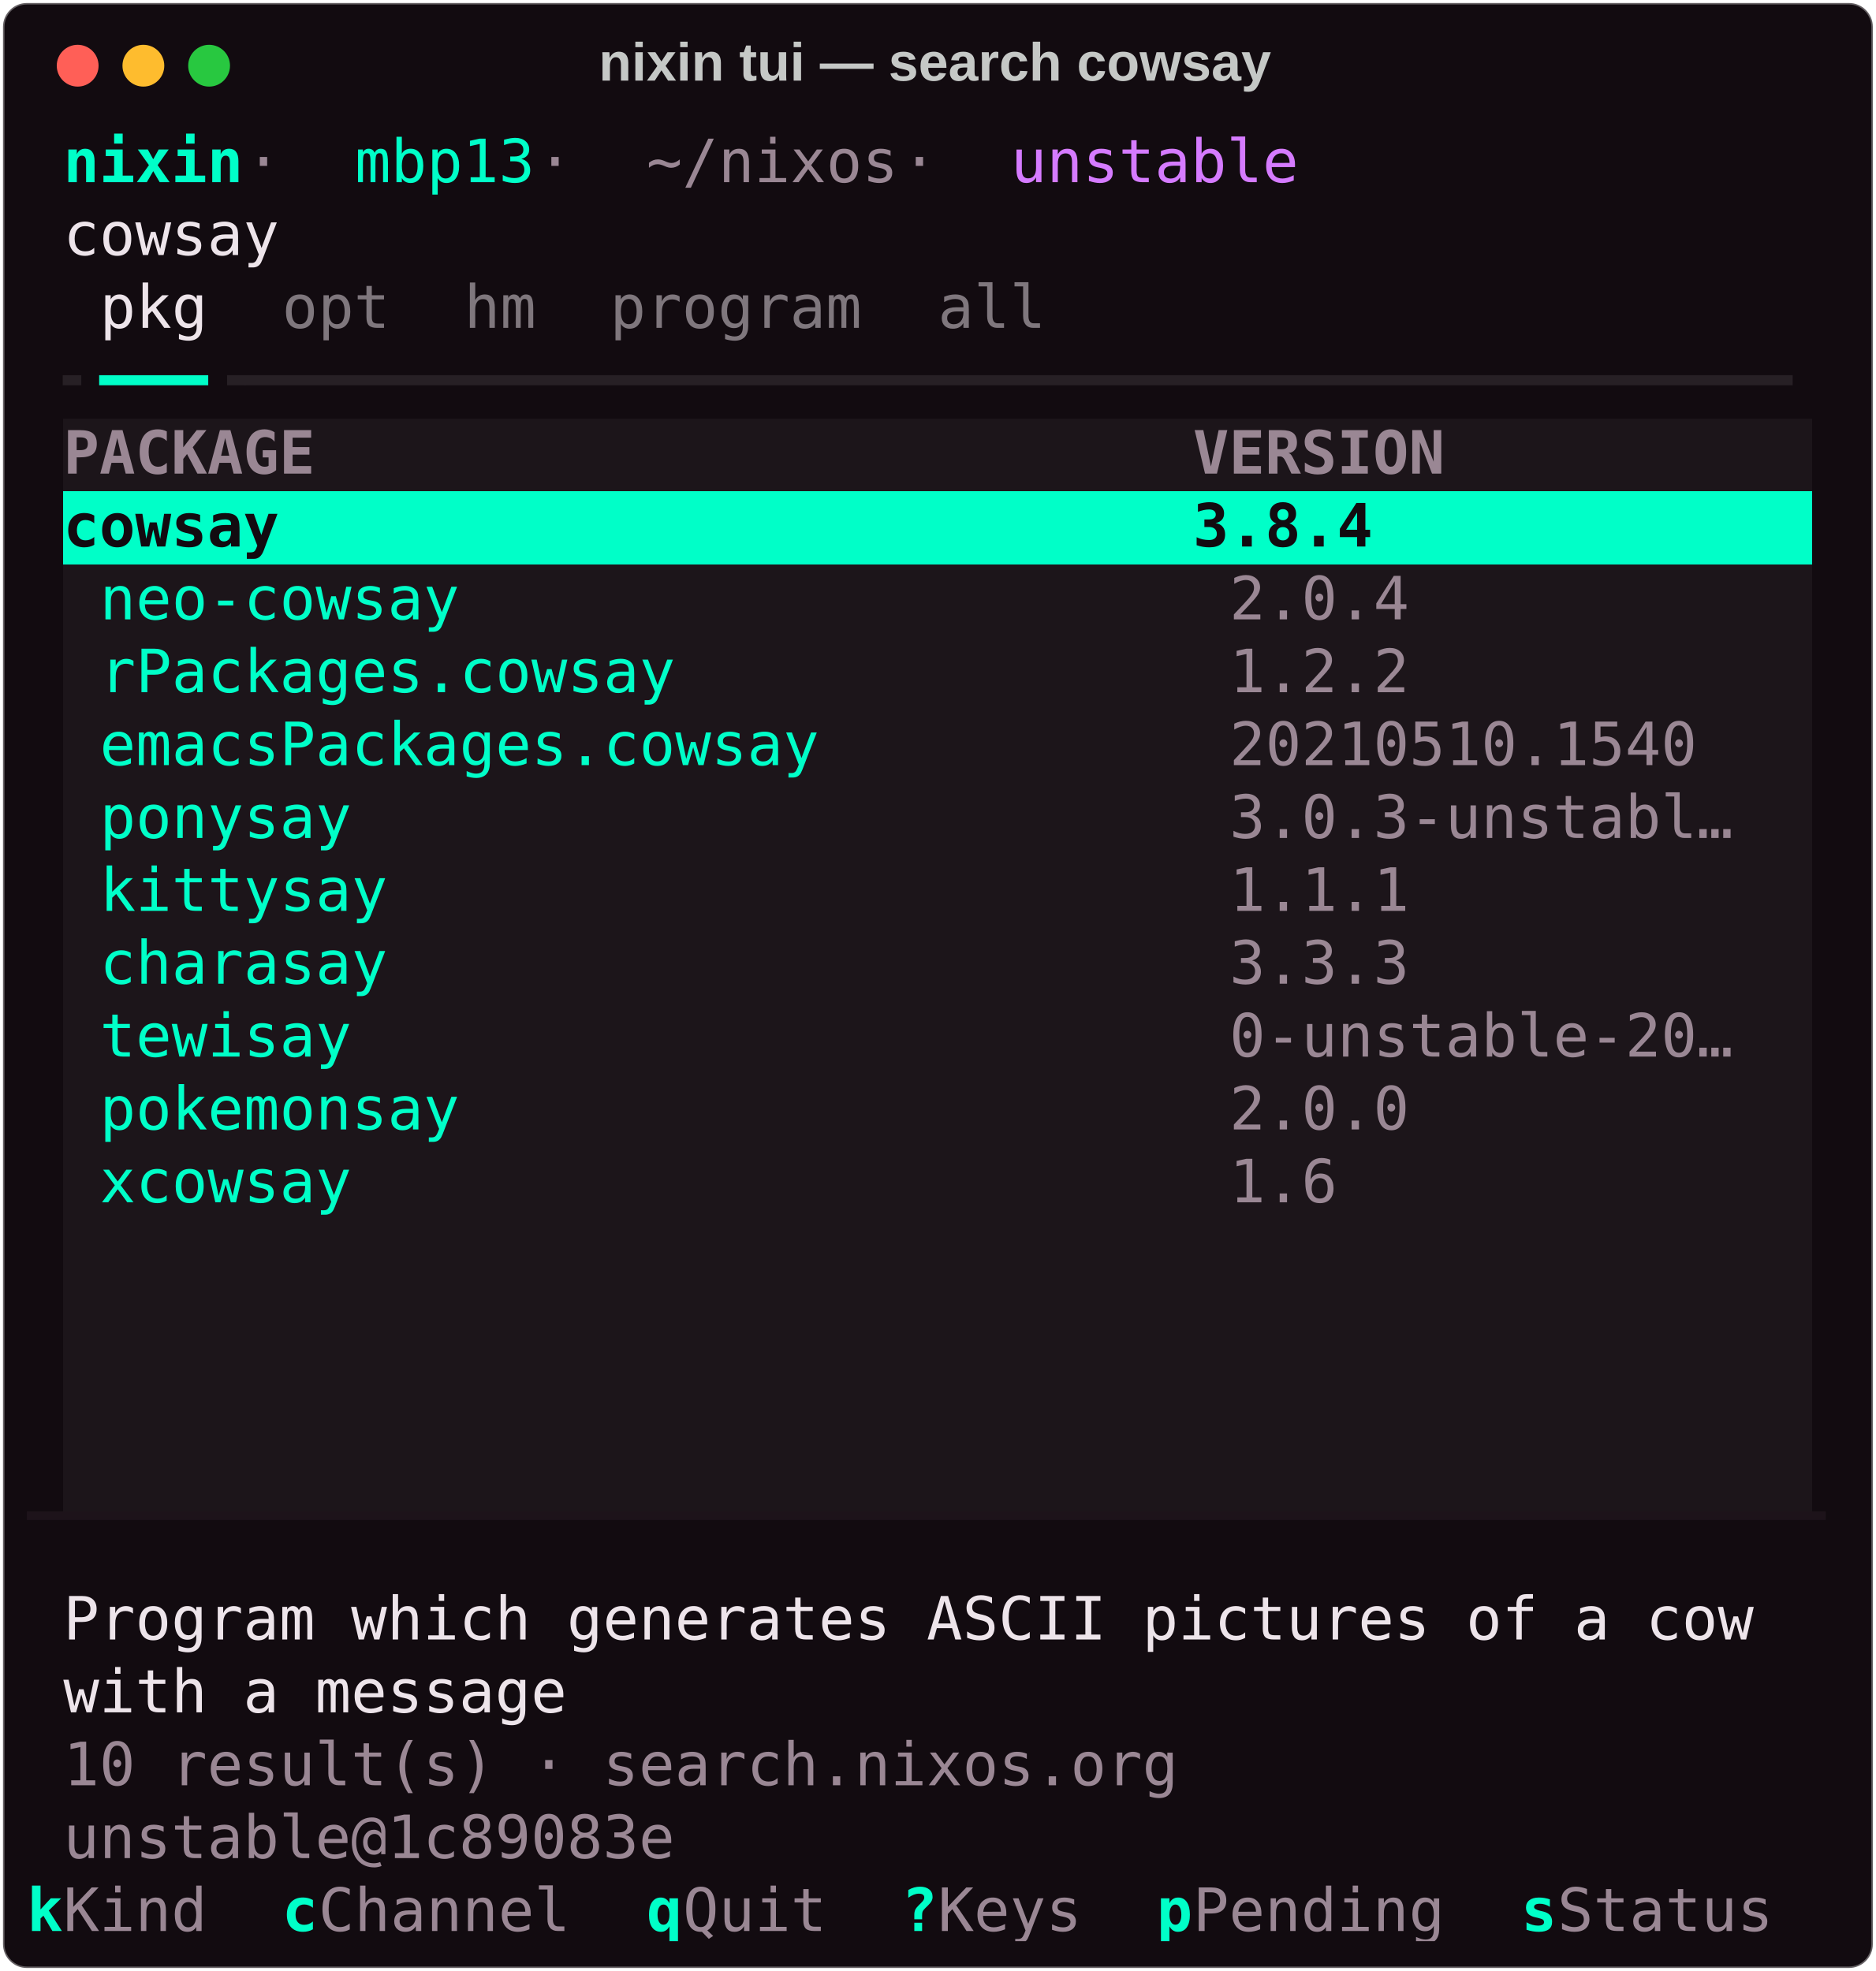
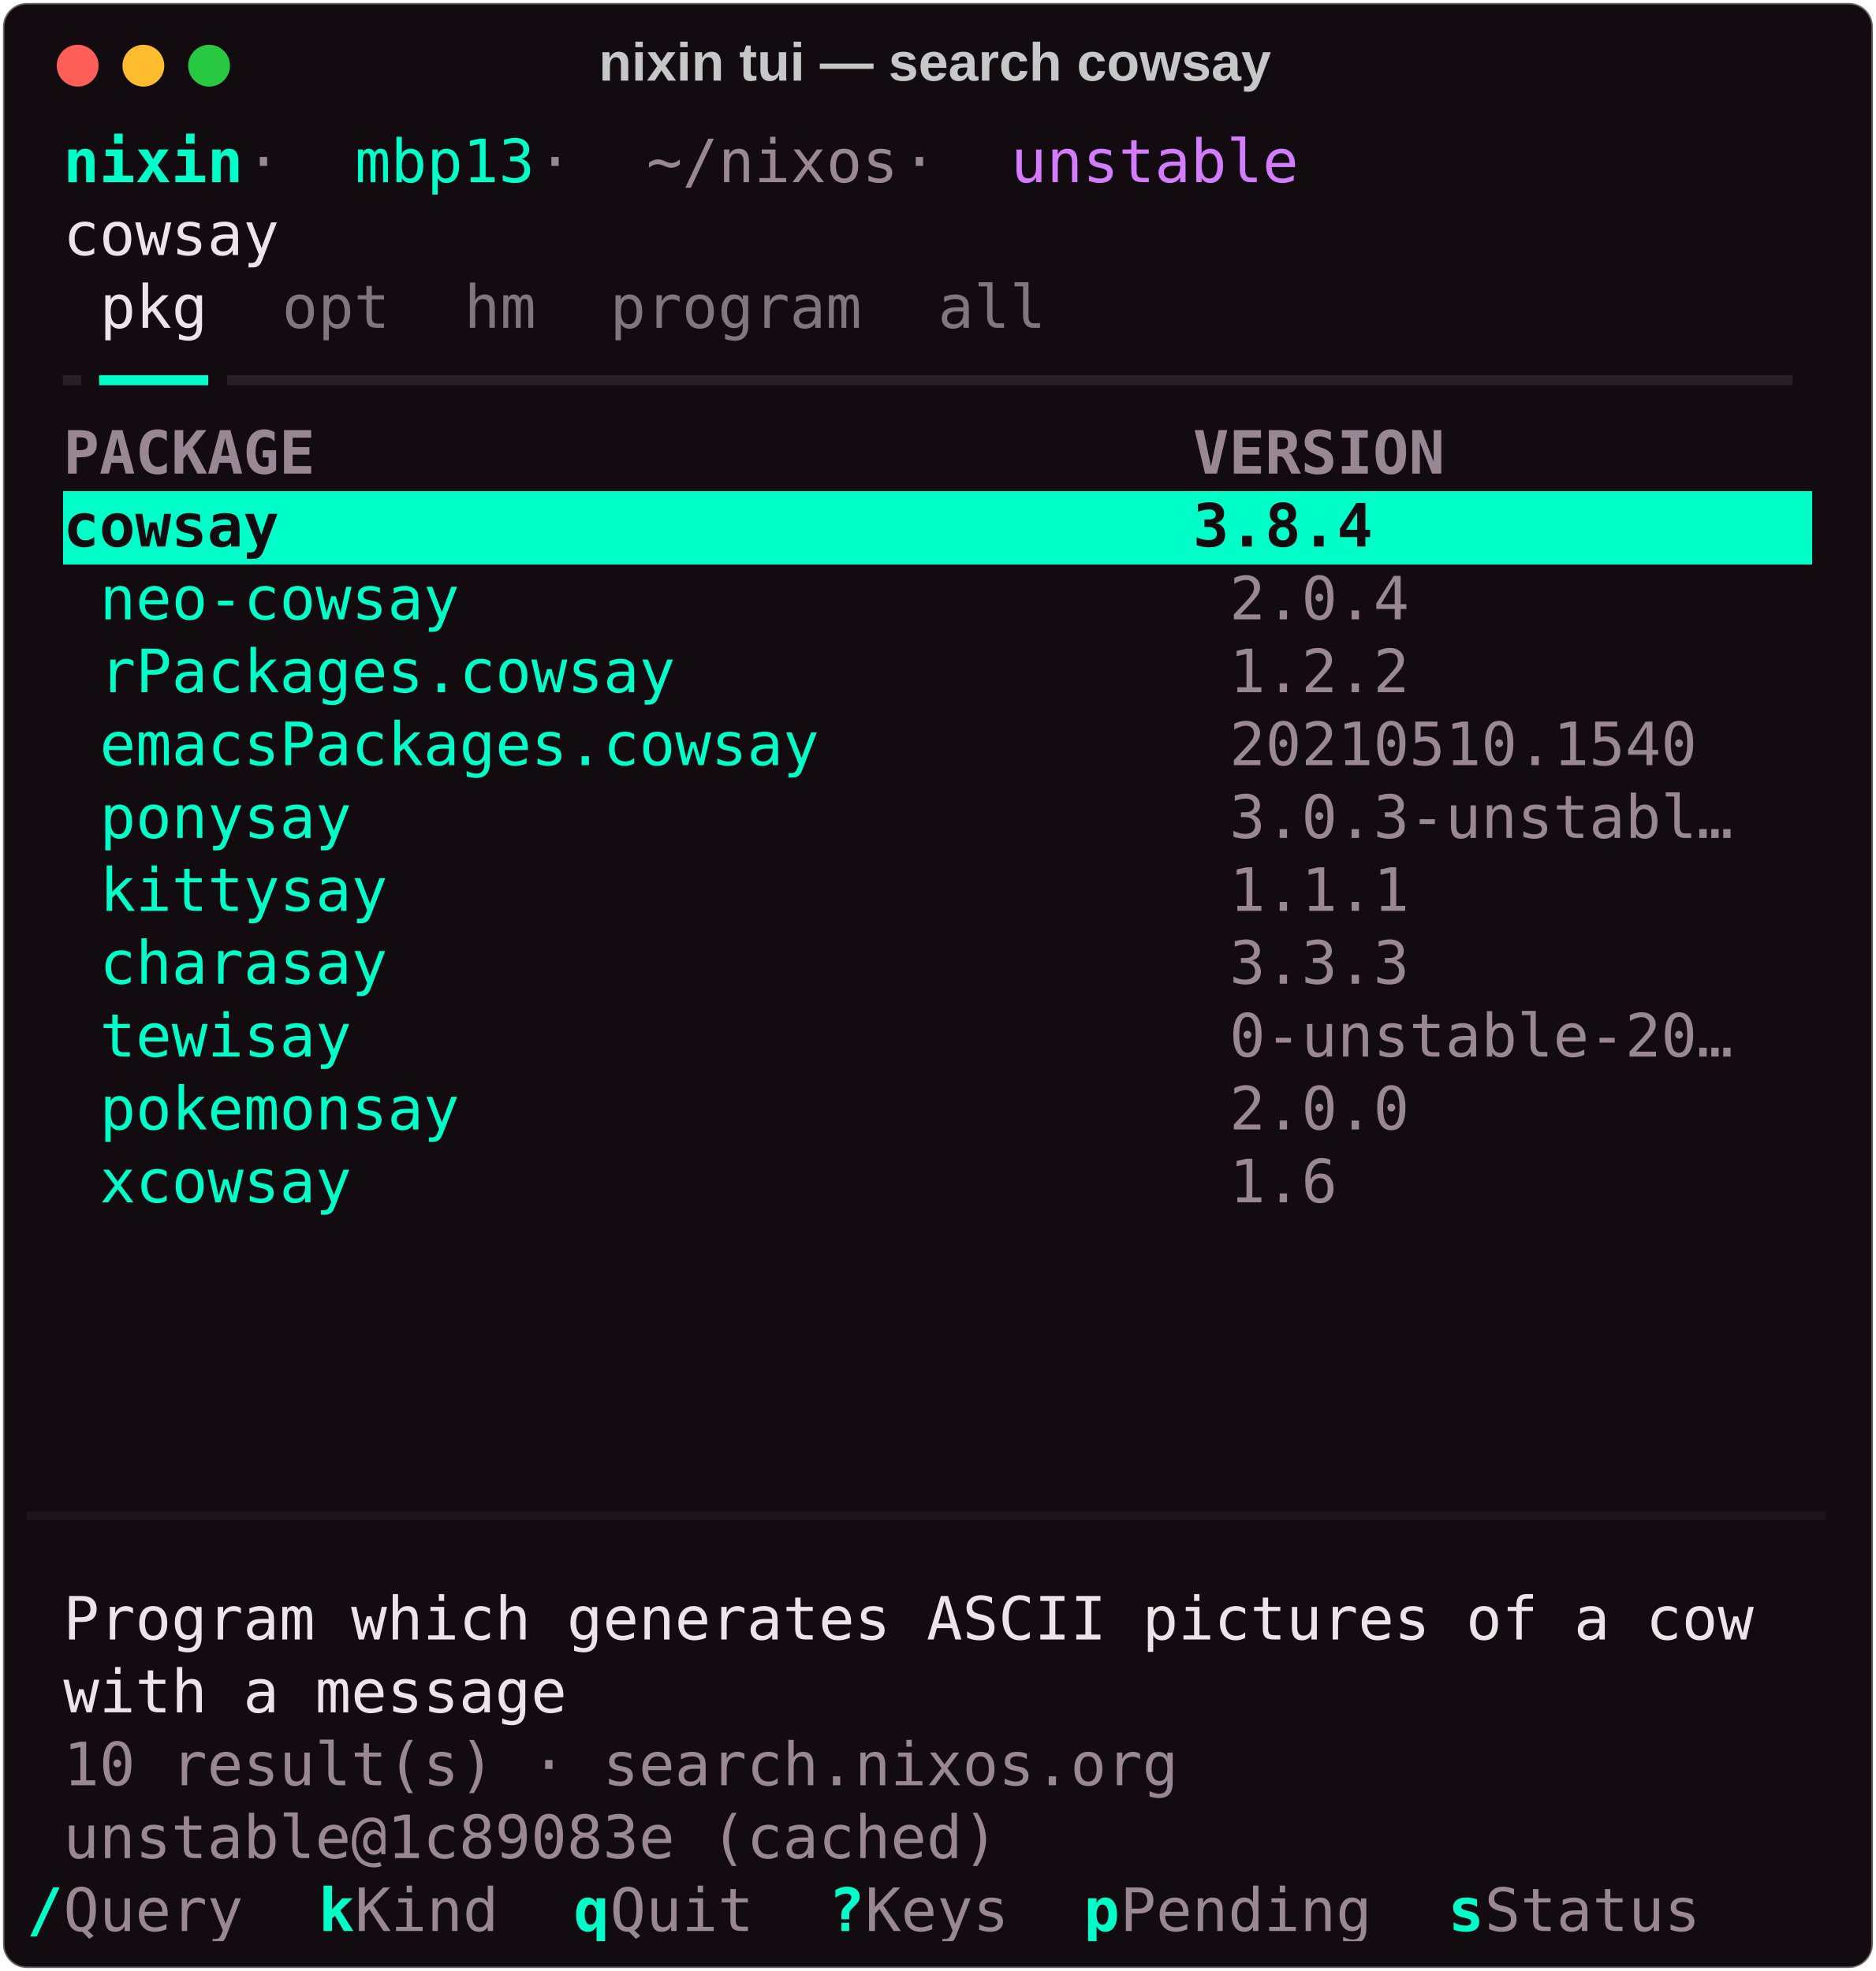
<svg xmlns="http://www.w3.org/2000/svg" class="rich-terminal" viewBox="0 0 628 660.0">
  <style>

    @font-face {
        font-family: "Fira Code";
        src: local("FiraCode-Regular"),
                url("https://cdnjs.cloudflare.com/ajax/libs/firacode/6.2.0/woff2/FiraCode-Regular.woff2") format("woff2"),
                url("https://cdnjs.cloudflare.com/ajax/libs/firacode/6.2.0/woff/FiraCode-Regular.woff") format("woff");
        font-style: normal;
        font-weight: 400;
    }
    @font-face {
        font-family: "Fira Code";
        src: local("FiraCode-Bold"),
                url("https://cdnjs.cloudflare.com/ajax/libs/firacode/6.2.0/woff2/FiraCode-Bold.woff2") format("woff2"),
                url("https://cdnjs.cloudflare.com/ajax/libs/firacode/6.2.0/woff/FiraCode-Bold.woff") format("woff");
        font-style: bold;
        font-weight: 700;
    }

-     .terminal-935924284-matrix {
+     .terminal-1102578616-matrix {
        font-family: Fira Code, monospace;
        font-size: 20px;
        line-height: 24.4px;
        font-variant-east-asian: full-width;
    }

-     .terminal-935924284-title {
+     .terminal-1102578616-title {
        font-size: 18px;
        font-weight: bold;
        font-family: arial;
    }

-     .terminal-935924284-r1 { fill: #c5c8c6 }
- .terminal-935924284-r2 { fill: #00ffc8;font-weight: bold }
- .terminal-935924284-r3 { fill: #9a8794 }
- .terminal-935924284-r4 { fill: #00ffc8 }
- .terminal-935924284-r5 { fill: #d57bff }
- .terminal-935924284-r6 { fill: #ede4ea }
- .terminal-935924284-r7 { fill: #7f777d }
- .terminal-935924284-r8 { fill: #272025 }
- .terminal-935924284-r9 { fill: #9a8794;font-weight: bold }
- .terminal-935924284-r10 { fill: #120b10;font-weight: bold }
- .terminal-935924284-r11 { fill: #1d131a }
+     .terminal-1102578616-r1 { fill: #c5c8c6 }
+ .terminal-1102578616-r2 { fill: #00ffc8;font-weight: bold }
+ .terminal-1102578616-r3 { fill: #9a8794 }
+ .terminal-1102578616-r4 { fill: #00ffc8 }
+ .terminal-1102578616-r5 { fill: #d57bff }
+ .terminal-1102578616-r6 { fill: #ede4ea }
+ .terminal-1102578616-r7 { fill: #7f777d }
+ .terminal-1102578616-r8 { fill: #272025 }
+ .terminal-1102578616-r9 { fill: #9a8794;font-weight: bold }
+ .terminal-1102578616-r10 { fill: #120b10;font-weight: bold }
+ .terminal-1102578616-r11 { fill: #1d131a }
    </style>
  <defs>
-     <clipPath id="terminal-935924284-clip-terminal">
+     <clipPath id="terminal-1102578616-clip-terminal">
      <rect x="0" y="0" width="609.0" height="609.0" />
    </clipPath>
-     <clipPath id="terminal-935924284-line-0">
+     <clipPath id="terminal-1102578616-line-0">
      <rect x="0" y="1.5" width="610" height="24.65" />
    </clipPath>
-     <clipPath id="terminal-935924284-line-1">
+     <clipPath id="terminal-1102578616-line-1">
      <rect x="0" y="25.9" width="610" height="24.65" />
    </clipPath>
-     <clipPath id="terminal-935924284-line-2">
+     <clipPath id="terminal-1102578616-line-2">
      <rect x="0" y="50.3" width="610" height="24.65" />
    </clipPath>
-     <clipPath id="terminal-935924284-line-3">
+     <clipPath id="terminal-1102578616-line-3">
      <rect x="0" y="74.7" width="610" height="24.65" />
    </clipPath>
-     <clipPath id="terminal-935924284-line-4">
+     <clipPath id="terminal-1102578616-line-4">
      <rect x="0" y="99.1" width="610" height="24.65" />
    </clipPath>
-     <clipPath id="terminal-935924284-line-5">
+     <clipPath id="terminal-1102578616-line-5">
      <rect x="0" y="123.5" width="610" height="24.65" />
    </clipPath>
-     <clipPath id="terminal-935924284-line-6">
+     <clipPath id="terminal-1102578616-line-6">
      <rect x="0" y="147.9" width="610" height="24.65" />
    </clipPath>
-     <clipPath id="terminal-935924284-line-7">
+     <clipPath id="terminal-1102578616-line-7">
      <rect x="0" y="172.3" width="610" height="24.65" />
    </clipPath>
-     <clipPath id="terminal-935924284-line-8">
+     <clipPath id="terminal-1102578616-line-8">
      <rect x="0" y="196.7" width="610" height="24.65" />
    </clipPath>
-     <clipPath id="terminal-935924284-line-9">
+     <clipPath id="terminal-1102578616-line-9">
      <rect x="0" y="221.1" width="610" height="24.65" />
    </clipPath>
-     <clipPath id="terminal-935924284-line-10">
+     <clipPath id="terminal-1102578616-line-10">
      <rect x="0" y="245.5" width="610" height="24.65" />
    </clipPath>
-     <clipPath id="terminal-935924284-line-11">
+     <clipPath id="terminal-1102578616-line-11">
      <rect x="0" y="269.9" width="610" height="24.65" />
    </clipPath>
-     <clipPath id="terminal-935924284-line-12">
+     <clipPath id="terminal-1102578616-line-12">
      <rect x="0" y="294.3" width="610" height="24.65" />
    </clipPath>
-     <clipPath id="terminal-935924284-line-13">
+     <clipPath id="terminal-1102578616-line-13">
      <rect x="0" y="318.7" width="610" height="24.65" />
    </clipPath>
-     <clipPath id="terminal-935924284-line-14">
+     <clipPath id="terminal-1102578616-line-14">
      <rect x="0" y="343.1" width="610" height="24.65" />
    </clipPath>
-     <clipPath id="terminal-935924284-line-15">
+     <clipPath id="terminal-1102578616-line-15">
      <rect x="0" y="367.5" width="610" height="24.65" />
    </clipPath>
-     <clipPath id="terminal-935924284-line-16">
+     <clipPath id="terminal-1102578616-line-16">
      <rect x="0" y="391.9" width="610" height="24.65" />
    </clipPath>
-     <clipPath id="terminal-935924284-line-17">
+     <clipPath id="terminal-1102578616-line-17">
      <rect x="0" y="416.3" width="610" height="24.65" />
    </clipPath>
-     <clipPath id="terminal-935924284-line-18">
+     <clipPath id="terminal-1102578616-line-18">
      <rect x="0" y="440.7" width="610" height="24.65" />
    </clipPath>
-     <clipPath id="terminal-935924284-line-19">
+     <clipPath id="terminal-1102578616-line-19">
      <rect x="0" y="465.1" width="610" height="24.65" />
    </clipPath>
-     <clipPath id="terminal-935924284-line-20">
+     <clipPath id="terminal-1102578616-line-20">
      <rect x="0" y="489.5" width="610" height="24.65" />
    </clipPath>
-     <clipPath id="terminal-935924284-line-21">
+     <clipPath id="terminal-1102578616-line-21">
      <rect x="0" y="513.9" width="610" height="24.65" />
    </clipPath>
-     <clipPath id="terminal-935924284-line-22">
+     <clipPath id="terminal-1102578616-line-22">
      <rect x="0" y="538.3" width="610" height="24.65" />
    </clipPath>
-     <clipPath id="terminal-935924284-line-23">
+     <clipPath id="terminal-1102578616-line-23">
      <rect x="0" y="562.7" width="610" height="24.65" />
    </clipPath>
  </defs>
  <rect fill="#120b10" stroke="rgba(255,255,255,0.35)" stroke-width="1" x="1" y="1" width="626" height="658" rx="8" />
-   <text class="terminal-935924284-title" fill="#c5c8c6" text-anchor="middle" x="313" y="27">nixin tui — search cowsay</text>
+   <text class="terminal-1102578616-title" fill="#c5c8c6" text-anchor="middle" x="313" y="27">nixin tui — search cowsay</text>
  <g transform="translate(26,22)">
    <circle cx="0" cy="0" r="7" fill="#ff5f57" />
    <circle cx="22" cy="0" r="7" fill="#febc2e" />
    <circle cx="44" cy="0" r="7" fill="#28c840" />
  </g>
-   <g transform="translate(9, 41)" clip-path="url(#terminal-935924284-clip-terminal)">
-     <rect fill="#1c151a" x="12.2" y="99.1" width="378.2" height="24.65" shape-rendering="crispEdges" />
-     <rect fill="#1c151a" x="390.4" y="99.1" width="195.2" height="24.65" shape-rendering="crispEdges" />
-     <rect fill="#1c151a" x="585.6" y="99.1" width="12.2" height="24.65" shape-rendering="crispEdges" />
+   <g transform="translate(9, 41)" clip-path="url(#terminal-1102578616-clip-terminal)">
    <rect fill="#00ffc8" x="12.2" y="123.5" width="378.2" height="24.65" shape-rendering="crispEdges" />
    <rect fill="#00ffc8" x="390.4" y="123.5" width="195.2" height="24.65" shape-rendering="crispEdges" />
    <rect fill="#00ffc8" x="585.6" y="123.5" width="12.2" height="24.65" shape-rendering="crispEdges" />
-     <rect fill="#1c151a" x="12.2" y="147.9" width="12.2" height="24.65" shape-rendering="crispEdges" />
-     <rect fill="#1c151a" x="24.4" y="147.9" width="122" height="24.65" shape-rendering="crispEdges" />
-     <rect fill="#1c151a" x="146.4" y="147.9" width="244" height="24.65" shape-rendering="crispEdges" />
-     <rect fill="#1c151a" x="390.4" y="147.9" width="12.2" height="24.65" shape-rendering="crispEdges" />
-     <rect fill="#1c151a" x="402.6" y="147.9" width="61" height="24.65" shape-rendering="crispEdges" />
-     <rect fill="#1c151a" x="463.6" y="147.9" width="122" height="24.65" shape-rendering="crispEdges" />
-     <rect fill="#1c151a" x="585.6" y="147.9" width="12.2" height="24.65" shape-rendering="crispEdges" />
-     <rect fill="#1c151a" x="12.2" y="172.3" width="12.2" height="24.65" shape-rendering="crispEdges" />
-     <rect fill="#1c151a" x="24.4" y="172.3" width="195.2" height="24.65" shape-rendering="crispEdges" />
-     <rect fill="#1c151a" x="219.6" y="172.3" width="170.8" height="24.65" shape-rendering="crispEdges" />
-     <rect fill="#1c151a" x="390.4" y="172.3" width="12.2" height="24.65" shape-rendering="crispEdges" />
-     <rect fill="#1c151a" x="402.6" y="172.3" width="61" height="24.65" shape-rendering="crispEdges" />
-     <rect fill="#1c151a" x="463.6" y="172.3" width="122" height="24.65" shape-rendering="crispEdges" />
-     <rect fill="#1c151a" x="585.6" y="172.3" width="12.2" height="24.65" shape-rendering="crispEdges" />
-     <rect fill="#1c151a" x="12.2" y="196.7" width="12.2" height="24.65" shape-rendering="crispEdges" />
-     <rect fill="#1c151a" x="24.4" y="196.7" width="244" height="24.65" shape-rendering="crispEdges" />
-     <rect fill="#1c151a" x="268.4" y="196.7" width="122" height="24.65" shape-rendering="crispEdges" />
-     <rect fill="#1c151a" x="390.4" y="196.7" width="12.2" height="24.65" shape-rendering="crispEdges" />
-     <rect fill="#1c151a" x="402.6" y="196.7" width="158.6" height="24.65" shape-rendering="crispEdges" />
-     <rect fill="#1c151a" x="561.2" y="196.7" width="24.4" height="24.65" shape-rendering="crispEdges" />
-     <rect fill="#1c151a" x="585.6" y="196.7" width="12.2" height="24.65" shape-rendering="crispEdges" />
-     <rect fill="#1c151a" x="12.2" y="221.1" width="12.2" height="24.65" shape-rendering="crispEdges" />
-     <rect fill="#1c151a" x="24.4" y="221.1" width="85.4" height="24.65" shape-rendering="crispEdges" />
-     <rect fill="#1c151a" x="109.8" y="221.1" width="280.6" height="24.65" shape-rendering="crispEdges" />
-     <rect fill="#1c151a" x="390.4" y="221.1" width="12.2" height="24.65" shape-rendering="crispEdges" />
-     <rect fill="#1c151a" x="402.6" y="221.1" width="170.8" height="24.65" shape-rendering="crispEdges" />
-     <rect fill="#1c151a" x="573.4" y="221.1" width="12.2" height="24.65" shape-rendering="crispEdges" />
-     <rect fill="#1c151a" x="585.6" y="221.1" width="12.2" height="24.65" shape-rendering="crispEdges" />
-     <rect fill="#1c151a" x="12.2" y="245.5" width="12.2" height="24.65" shape-rendering="crispEdges" />
-     <rect fill="#1c151a" x="24.4" y="245.5" width="97.6" height="24.65" shape-rendering="crispEdges" />
-     <rect fill="#1c151a" x="122" y="245.5" width="268.4" height="24.65" shape-rendering="crispEdges" />
-     <rect fill="#1c151a" x="390.4" y="245.5" width="12.2" height="24.65" shape-rendering="crispEdges" />
-     <rect fill="#1c151a" x="402.6" y="245.5" width="61" height="24.65" shape-rendering="crispEdges" />
-     <rect fill="#1c151a" x="463.6" y="245.5" width="122" height="24.65" shape-rendering="crispEdges" />
-     <rect fill="#1c151a" x="585.6" y="245.5" width="12.2" height="24.65" shape-rendering="crispEdges" />
-     <rect fill="#1c151a" x="12.2" y="269.9" width="12.2" height="24.65" shape-rendering="crispEdges" />
-     <rect fill="#1c151a" x="24.4" y="269.9" width="97.6" height="24.65" shape-rendering="crispEdges" />
-     <rect fill="#1c151a" x="122" y="269.9" width="268.4" height="24.65" shape-rendering="crispEdges" />
-     <rect fill="#1c151a" x="390.4" y="269.9" width="12.2" height="24.65" shape-rendering="crispEdges" />
-     <rect fill="#1c151a" x="402.6" y="269.9" width="61" height="24.65" shape-rendering="crispEdges" />
-     <rect fill="#1c151a" x="463.6" y="269.9" width="122" height="24.65" shape-rendering="crispEdges" />
-     <rect fill="#1c151a" x="585.6" y="269.9" width="12.2" height="24.65" shape-rendering="crispEdges" />
-     <rect fill="#1c151a" x="12.2" y="294.3" width="12.2" height="24.65" shape-rendering="crispEdges" />
-     <rect fill="#1c151a" x="24.4" y="294.3" width="85.4" height="24.65" shape-rendering="crispEdges" />
-     <rect fill="#1c151a" x="109.8" y="294.3" width="280.6" height="24.65" shape-rendering="crispEdges" />
-     <rect fill="#1c151a" x="390.4" y="294.3" width="12.2" height="24.65" shape-rendering="crispEdges" />
-     <rect fill="#1c151a" x="402.6" y="294.3" width="170.8" height="24.65" shape-rendering="crispEdges" />
-     <rect fill="#1c151a" x="573.4" y="294.3" width="12.2" height="24.65" shape-rendering="crispEdges" />
-     <rect fill="#1c151a" x="585.6" y="294.3" width="12.2" height="24.65" shape-rendering="crispEdges" />
-     <rect fill="#1c151a" x="12.2" y="318.7" width="12.2" height="24.65" shape-rendering="crispEdges" />
-     <rect fill="#1c151a" x="24.4" y="318.7" width="122" height="24.65" shape-rendering="crispEdges" />
-     <rect fill="#1c151a" x="146.4" y="318.7" width="244" height="24.65" shape-rendering="crispEdges" />
-     <rect fill="#1c151a" x="390.4" y="318.7" width="12.2" height="24.65" shape-rendering="crispEdges" />
-     <rect fill="#1c151a" x="402.6" y="318.7" width="61" height="24.65" shape-rendering="crispEdges" />
-     <rect fill="#1c151a" x="463.6" y="318.7" width="122" height="24.65" shape-rendering="crispEdges" />
-     <rect fill="#1c151a" x="585.6" y="318.7" width="12.2" height="24.65" shape-rendering="crispEdges" />
-     <rect fill="#1c151a" x="12.2" y="343.1" width="12.2" height="24.65" shape-rendering="crispEdges" />
-     <rect fill="#1c151a" x="24.4" y="343.1" width="85.4" height="24.65" shape-rendering="crispEdges" />
-     <rect fill="#1c151a" x="109.8" y="343.1" width="280.6" height="24.65" shape-rendering="crispEdges" />
-     <rect fill="#1c151a" x="390.4" y="343.1" width="12.2" height="24.65" shape-rendering="crispEdges" />
-     <rect fill="#1c151a" x="402.6" y="343.1" width="36.6" height="24.65" shape-rendering="crispEdges" />
-     <rect fill="#1c151a" x="439.2" y="343.1" width="146.4" height="24.65" shape-rendering="crispEdges" />
-     <rect fill="#1c151a" x="585.6" y="343.1" width="12.2" height="24.65" shape-rendering="crispEdges" />
-     <rect fill="#1c151a" x="12.2" y="367.5" width="585.6" height="24.65" shape-rendering="crispEdges" />
-     <rect fill="#1c151a" x="12.2" y="391.9" width="585.6" height="24.65" shape-rendering="crispEdges" />
-     <rect fill="#1c151a" x="12.2" y="416.3" width="585.6" height="24.65" shape-rendering="crispEdges" />
-     <rect fill="#1c151a" x="12.2" y="440.7" width="585.6" height="24.65" shape-rendering="crispEdges" />
-     <g class="terminal-935924284-matrix">
-       <text class="terminal-935924284-r2" x="12.2" y="20" textLength="61" clip-path="url(#terminal-935924284-line-0)">nixin</text>
-       <text class="terminal-935924284-r3" x="73.2" y="20" textLength="36.6" clip-path="url(#terminal-935924284-line-0)"> · </text>
-       <text class="terminal-935924284-r4" x="109.8" y="20" textLength="61" clip-path="url(#terminal-935924284-line-0)">mbp13</text>
-       <text class="terminal-935924284-r3" x="170.8" y="20" textLength="36.6" clip-path="url(#terminal-935924284-line-0)"> · </text>
-       <text class="terminal-935924284-r3" x="207.4" y="20" textLength="85.4" clip-path="url(#terminal-935924284-line-0)">~/nixos</text>
-       <text class="terminal-935924284-r3" x="292.8" y="20" textLength="36.6" clip-path="url(#terminal-935924284-line-0)"> · </text>
-       <text class="terminal-935924284-r5" x="329.4" y="20" textLength="97.6" clip-path="url(#terminal-935924284-line-0)">unstable</text>
-       <text class="terminal-935924284-r1" x="610" y="20" textLength="12.2" clip-path="url(#terminal-935924284-line-0)">
- </text>
-       <text class="terminal-935924284-r6" x="12.2" y="44.4" textLength="73.2" clip-path="url(#terminal-935924284-line-1)">cowsay</text>
-       <text class="terminal-935924284-r1" x="610" y="44.4" textLength="12.2" clip-path="url(#terminal-935924284-line-1)">
- </text>
-       <text class="terminal-935924284-r6" x="24.4" y="68.8" textLength="36.6" clip-path="url(#terminal-935924284-line-2)">pkg</text>
-       <text class="terminal-935924284-r7" x="85.4" y="68.8" textLength="36.6" clip-path="url(#terminal-935924284-line-2)">opt</text>
-       <text class="terminal-935924284-r7" x="146.4" y="68.8" textLength="24.4" clip-path="url(#terminal-935924284-line-2)">hm</text>
-       <text class="terminal-935924284-r7" x="195.2" y="68.8" textLength="85.4" clip-path="url(#terminal-935924284-line-2)">program</text>
-       <text class="terminal-935924284-r7" x="305" y="68.8" textLength="36.6" clip-path="url(#terminal-935924284-line-2)">all</text>
-       <text class="terminal-935924284-r1" x="610" y="68.8" textLength="12.2" clip-path="url(#terminal-935924284-line-2)">
- </text>
-       <text class="terminal-935924284-r8" x="12.2" y="93.2" textLength="12.2" clip-path="url(#terminal-935924284-line-3)">╸</text>
-       <text class="terminal-935924284-r4" x="24.4" y="93.2" textLength="36.6" clip-path="url(#terminal-935924284-line-3)">━━━</text>
-       <text class="terminal-935924284-r8" x="61" y="93.2" textLength="12.2" clip-path="url(#terminal-935924284-line-3)">╺</text>
-       <text class="terminal-935924284-r8" x="73.2" y="93.2" textLength="524.6" clip-path="url(#terminal-935924284-line-3)">━━━━━━━━━━━━━━━━━━━━━━━━━━━━━━━━━━━━━━━━━━━</text>
-       <text class="terminal-935924284-r1" x="610" y="93.2" textLength="12.2" clip-path="url(#terminal-935924284-line-3)">
- </text>
-       <text class="terminal-935924284-r9" x="12.2" y="117.6" textLength="378.2" clip-path="url(#terminal-935924284-line-4)"> PACKAGE                       </text>
-       <text class="terminal-935924284-r9" x="390.4" y="117.6" textLength="195.2" clip-path="url(#terminal-935924284-line-4)"> VERSION        </text>
-       <text class="terminal-935924284-r1" x="610" y="117.6" textLength="12.2" clip-path="url(#terminal-935924284-line-4)">
- </text>
-       <text class="terminal-935924284-r10" x="12.2" y="142" textLength="378.2" clip-path="url(#terminal-935924284-line-5)"> cowsay                        </text>
-       <text class="terminal-935924284-r10" x="390.4" y="142" textLength="195.2" clip-path="url(#terminal-935924284-line-5)"> 3.8.4          </text>
-       <text class="terminal-935924284-r1" x="610" y="142" textLength="12.2" clip-path="url(#terminal-935924284-line-5)">
- </text>
-       <text class="terminal-935924284-r4" x="24.4" y="166.4" textLength="122" clip-path="url(#terminal-935924284-line-6)">neo-cowsay</text>
-       <text class="terminal-935924284-r3" x="402.6" y="166.4" textLength="61" clip-path="url(#terminal-935924284-line-6)">2.0.4</text>
-       <text class="terminal-935924284-r1" x="610" y="166.4" textLength="12.2" clip-path="url(#terminal-935924284-line-6)">
- </text>
-       <text class="terminal-935924284-r4" x="24.4" y="190.8" textLength="195.2" clip-path="url(#terminal-935924284-line-7)">rPackages.cowsay</text>
-       <text class="terminal-935924284-r3" x="402.6" y="190.8" textLength="61" clip-path="url(#terminal-935924284-line-7)">1.2.2</text>
-       <text class="terminal-935924284-r1" x="610" y="190.8" textLength="12.2" clip-path="url(#terminal-935924284-line-7)">
- </text>
-       <text class="terminal-935924284-r4" x="24.4" y="215.2" textLength="244" clip-path="url(#terminal-935924284-line-8)">emacsPackages.cowsay</text>
-       <text class="terminal-935924284-r3" x="402.6" y="215.2" textLength="158.6" clip-path="url(#terminal-935924284-line-8)">20210510.1540</text>
-       <text class="terminal-935924284-r1" x="610" y="215.2" textLength="12.2" clip-path="url(#terminal-935924284-line-8)">
- </text>
-       <text class="terminal-935924284-r4" x="24.4" y="239.6" textLength="85.4" clip-path="url(#terminal-935924284-line-9)">ponysay</text>
-       <text class="terminal-935924284-r3" x="402.6" y="239.6" textLength="170.8" clip-path="url(#terminal-935924284-line-9)">3.0.3-unstabl…</text>
-       <text class="terminal-935924284-r1" x="610" y="239.6" textLength="12.2" clip-path="url(#terminal-935924284-line-9)">
- </text>
-       <text class="terminal-935924284-r4" x="24.4" y="264" textLength="97.6" clip-path="url(#terminal-935924284-line-10)">kittysay</text>
-       <text class="terminal-935924284-r3" x="402.6" y="264" textLength="61" clip-path="url(#terminal-935924284-line-10)">1.1.1</text>
-       <text class="terminal-935924284-r1" x="610" y="264" textLength="12.2" clip-path="url(#terminal-935924284-line-10)">
- </text>
-       <text class="terminal-935924284-r4" x="24.4" y="288.4" textLength="97.6" clip-path="url(#terminal-935924284-line-11)">charasay</text>
-       <text class="terminal-935924284-r3" x="402.6" y="288.4" textLength="61" clip-path="url(#terminal-935924284-line-11)">3.3.3</text>
-       <text class="terminal-935924284-r1" x="610" y="288.4" textLength="12.2" clip-path="url(#terminal-935924284-line-11)">
- </text>
-       <text class="terminal-935924284-r4" x="24.4" y="312.8" textLength="85.4" clip-path="url(#terminal-935924284-line-12)">tewisay</text>
-       <text class="terminal-935924284-r3" x="402.6" y="312.8" textLength="170.8" clip-path="url(#terminal-935924284-line-12)">0-unstable-20…</text>
-       <text class="terminal-935924284-r1" x="610" y="312.8" textLength="12.2" clip-path="url(#terminal-935924284-line-12)">
- </text>
-       <text class="terminal-935924284-r4" x="24.4" y="337.2" textLength="122" clip-path="url(#terminal-935924284-line-13)">pokemonsay</text>
-       <text class="terminal-935924284-r3" x="402.6" y="337.2" textLength="61" clip-path="url(#terminal-935924284-line-13)">2.0.0</text>
-       <text class="terminal-935924284-r1" x="610" y="337.2" textLength="12.2" clip-path="url(#terminal-935924284-line-13)">
- </text>
-       <text class="terminal-935924284-r4" x="24.4" y="361.6" textLength="85.4" clip-path="url(#terminal-935924284-line-14)">xcowsay</text>
-       <text class="terminal-935924284-r3" x="402.6" y="361.6" textLength="36.6" clip-path="url(#terminal-935924284-line-14)">1.6</text>
-       <text class="terminal-935924284-r1" x="610" y="361.6" textLength="12.2" clip-path="url(#terminal-935924284-line-14)">
- </text>
-       <text class="terminal-935924284-r1" x="610" y="386" textLength="12.2" clip-path="url(#terminal-935924284-line-15)">
- </text>
-       <text class="terminal-935924284-r1" x="610" y="410.4" textLength="12.2" clip-path="url(#terminal-935924284-line-16)">
- </text>
-       <text class="terminal-935924284-r1" x="610" y="434.8" textLength="12.2" clip-path="url(#terminal-935924284-line-17)">
- </text>
-       <text class="terminal-935924284-r1" x="610" y="459.2" textLength="12.2" clip-path="url(#terminal-935924284-line-18)">
- </text>
-       <text class="terminal-935924284-r11" x="0" y="483.6" textLength="610" clip-path="url(#terminal-935924284-line-19)">▔▔▔▔▔▔▔▔▔▔▔▔▔▔▔▔▔▔▔▔▔▔▔▔▔▔▔▔▔▔▔▔▔▔▔▔▔▔▔▔▔▔▔▔▔▔▔▔▔▔</text>
-       <text class="terminal-935924284-r1" x="610" y="483.6" textLength="12.2" clip-path="url(#terminal-935924284-line-19)">
- </text>
-       <text class="terminal-935924284-r6" x="12.2" y="508" textLength="573.4" clip-path="url(#terminal-935924284-line-20)">Program which generates ASCII pictures of a cow</text>
-       <text class="terminal-935924284-r1" x="610" y="508" textLength="12.2" clip-path="url(#terminal-935924284-line-20)">
- </text>
-       <text class="terminal-935924284-r6" x="12.2" y="532.4" textLength="170.8" clip-path="url(#terminal-935924284-line-21)">with a message</text>
-       <text class="terminal-935924284-r1" x="610" y="532.4" textLength="12.2" clip-path="url(#terminal-935924284-line-21)">
- </text>
-       <text class="terminal-935924284-r3" x="12.2" y="556.8" textLength="378.2" clip-path="url(#terminal-935924284-line-22)">10 result(s) · search.nixos.org</text>
-       <text class="terminal-935924284-r1" x="610" y="556.8" textLength="12.2" clip-path="url(#terminal-935924284-line-22)">
- </text>
-       <text class="terminal-935924284-r3" x="12.2" y="581.2" textLength="207.4" clip-path="url(#terminal-935924284-line-23)">unstable@1c89083e</text>
-       <text class="terminal-935924284-r1" x="610" y="581.2" textLength="12.2" clip-path="url(#terminal-935924284-line-23)">
- </text>
-       <text class="terminal-935924284-r2" x="0" y="605.6" textLength="12.2" clip-path="url(#terminal-935924284-line-24)">k</text>
-       <text class="terminal-935924284-r3" x="12.2" y="605.6" textLength="61" clip-path="url(#terminal-935924284-line-24)"> Kind</text>
-       <text class="terminal-935924284-r2" x="85.4" y="605.6" textLength="12.2" clip-path="url(#terminal-935924284-line-24)">c</text>
-       <text class="terminal-935924284-r3" x="97.6" y="605.6" textLength="97.6" clip-path="url(#terminal-935924284-line-24)"> Channel</text>
-       <text class="terminal-935924284-r2" x="207.4" y="605.6" textLength="12.2" clip-path="url(#terminal-935924284-line-24)">q</text>
-       <text class="terminal-935924284-r3" x="219.6" y="605.6" textLength="61" clip-path="url(#terminal-935924284-line-24)"> Quit</text>
-       <text class="terminal-935924284-r2" x="292.8" y="605.6" textLength="12.2" clip-path="url(#terminal-935924284-line-24)">?</text>
-       <text class="terminal-935924284-r3" x="305" y="605.6" textLength="61" clip-path="url(#terminal-935924284-line-24)"> Keys</text>
-       <text class="terminal-935924284-r2" x="378.2" y="605.6" textLength="12.2" clip-path="url(#terminal-935924284-line-24)">p</text>
-       <text class="terminal-935924284-r3" x="390.4" y="605.6" textLength="97.6" clip-path="url(#terminal-935924284-line-24)"> Pending</text>
-       <text class="terminal-935924284-r2" x="500.2" y="605.6" textLength="12.2" clip-path="url(#terminal-935924284-line-24)">s</text>
-       <text class="terminal-935924284-r3" x="512.4" y="605.6" textLength="85.4" clip-path="url(#terminal-935924284-line-24)"> Status</text>
+     <g class="terminal-1102578616-matrix">
+       <text class="terminal-1102578616-r2" x="12.2" y="20" textLength="61" clip-path="url(#terminal-1102578616-line-0)">nixin</text>
+       <text class="terminal-1102578616-r3" x="73.2" y="20" textLength="36.6" clip-path="url(#terminal-1102578616-line-0)"> · </text>
+       <text class="terminal-1102578616-r4" x="109.8" y="20" textLength="61" clip-path="url(#terminal-1102578616-line-0)">mbp13</text>
+       <text class="terminal-1102578616-r3" x="170.8" y="20" textLength="36.6" clip-path="url(#terminal-1102578616-line-0)"> · </text>
+       <text class="terminal-1102578616-r3" x="207.4" y="20" textLength="85.4" clip-path="url(#terminal-1102578616-line-0)">~/nixos</text>
+       <text class="terminal-1102578616-r3" x="292.8" y="20" textLength="36.6" clip-path="url(#terminal-1102578616-line-0)"> · </text>
+       <text class="terminal-1102578616-r5" x="329.4" y="20" textLength="97.6" clip-path="url(#terminal-1102578616-line-0)">unstable</text>
+       <text class="terminal-1102578616-r1" x="610" y="20" textLength="12.2" clip-path="url(#terminal-1102578616-line-0)">
+ </text>
+       <text class="terminal-1102578616-r6" x="12.2" y="44.4" textLength="73.2" clip-path="url(#terminal-1102578616-line-1)">cowsay</text>
+       <text class="terminal-1102578616-r1" x="610" y="44.4" textLength="12.2" clip-path="url(#terminal-1102578616-line-1)">
+ </text>
+       <text class="terminal-1102578616-r6" x="24.4" y="68.8" textLength="36.6" clip-path="url(#terminal-1102578616-line-2)">pkg</text>
+       <text class="terminal-1102578616-r7" x="85.4" y="68.8" textLength="36.6" clip-path="url(#terminal-1102578616-line-2)">opt</text>
+       <text class="terminal-1102578616-r7" x="146.4" y="68.8" textLength="24.4" clip-path="url(#terminal-1102578616-line-2)">hm</text>
+       <text class="terminal-1102578616-r7" x="195.2" y="68.8" textLength="85.4" clip-path="url(#terminal-1102578616-line-2)">program</text>
+       <text class="terminal-1102578616-r7" x="305" y="68.8" textLength="36.6" clip-path="url(#terminal-1102578616-line-2)">all</text>
+       <text class="terminal-1102578616-r1" x="610" y="68.8" textLength="12.2" clip-path="url(#terminal-1102578616-line-2)">
+ </text>
+       <text class="terminal-1102578616-r8" x="12.2" y="93.2" textLength="12.2" clip-path="url(#terminal-1102578616-line-3)">╸</text>
+       <text class="terminal-1102578616-r4" x="24.4" y="93.2" textLength="36.6" clip-path="url(#terminal-1102578616-line-3)">━━━</text>
+       <text class="terminal-1102578616-r8" x="61" y="93.2" textLength="12.2" clip-path="url(#terminal-1102578616-line-3)">╺</text>
+       <text class="terminal-1102578616-r8" x="73.2" y="93.2" textLength="524.6" clip-path="url(#terminal-1102578616-line-3)">━━━━━━━━━━━━━━━━━━━━━━━━━━━━━━━━━━━━━━━━━━━</text>
+       <text class="terminal-1102578616-r1" x="610" y="93.2" textLength="12.2" clip-path="url(#terminal-1102578616-line-3)">
+ </text>
+       <text class="terminal-1102578616-r9" x="12.2" y="117.6" textLength="378.2" clip-path="url(#terminal-1102578616-line-4)"> PACKAGE                       </text>
+       <text class="terminal-1102578616-r9" x="390.4" y="117.6" textLength="195.2" clip-path="url(#terminal-1102578616-line-4)"> VERSION        </text>
+       <text class="terminal-1102578616-r1" x="610" y="117.6" textLength="12.2" clip-path="url(#terminal-1102578616-line-4)">
+ </text>
+       <text class="terminal-1102578616-r10" x="12.2" y="142" textLength="378.2" clip-path="url(#terminal-1102578616-line-5)"> cowsay                        </text>
+       <text class="terminal-1102578616-r10" x="390.4" y="142" textLength="195.2" clip-path="url(#terminal-1102578616-line-5)"> 3.8.4          </text>
+       <text class="terminal-1102578616-r1" x="610" y="142" textLength="12.2" clip-path="url(#terminal-1102578616-line-5)">
+ </text>
+       <text class="terminal-1102578616-r4" x="24.4" y="166.4" textLength="122" clip-path="url(#terminal-1102578616-line-6)">neo-cowsay</text>
+       <text class="terminal-1102578616-r3" x="402.6" y="166.4" textLength="61" clip-path="url(#terminal-1102578616-line-6)">2.0.4</text>
+       <text class="terminal-1102578616-r1" x="610" y="166.4" textLength="12.2" clip-path="url(#terminal-1102578616-line-6)">
+ </text>
+       <text class="terminal-1102578616-r4" x="24.4" y="190.8" textLength="195.2" clip-path="url(#terminal-1102578616-line-7)">rPackages.cowsay</text>
+       <text class="terminal-1102578616-r3" x="402.6" y="190.8" textLength="61" clip-path="url(#terminal-1102578616-line-7)">1.2.2</text>
+       <text class="terminal-1102578616-r1" x="610" y="190.8" textLength="12.2" clip-path="url(#terminal-1102578616-line-7)">
+ </text>
+       <text class="terminal-1102578616-r4" x="24.4" y="215.2" textLength="244" clip-path="url(#terminal-1102578616-line-8)">emacsPackages.cowsay</text>
+       <text class="terminal-1102578616-r3" x="402.6" y="215.2" textLength="158.6" clip-path="url(#terminal-1102578616-line-8)">20210510.1540</text>
+       <text class="terminal-1102578616-r1" x="610" y="215.2" textLength="12.2" clip-path="url(#terminal-1102578616-line-8)">
+ </text>
+       <text class="terminal-1102578616-r4" x="24.4" y="239.6" textLength="85.4" clip-path="url(#terminal-1102578616-line-9)">ponysay</text>
+       <text class="terminal-1102578616-r3" x="402.6" y="239.6" textLength="170.8" clip-path="url(#terminal-1102578616-line-9)">3.0.3-unstabl…</text>
+       <text class="terminal-1102578616-r1" x="610" y="239.6" textLength="12.2" clip-path="url(#terminal-1102578616-line-9)">
+ </text>
+       <text class="terminal-1102578616-r4" x="24.4" y="264" textLength="97.6" clip-path="url(#terminal-1102578616-line-10)">kittysay</text>
+       <text class="terminal-1102578616-r3" x="402.6" y="264" textLength="61" clip-path="url(#terminal-1102578616-line-10)">1.1.1</text>
+       <text class="terminal-1102578616-r1" x="610" y="264" textLength="12.2" clip-path="url(#terminal-1102578616-line-10)">
+ </text>
+       <text class="terminal-1102578616-r4" x="24.4" y="288.4" textLength="97.6" clip-path="url(#terminal-1102578616-line-11)">charasay</text>
+       <text class="terminal-1102578616-r3" x="402.6" y="288.4" textLength="61" clip-path="url(#terminal-1102578616-line-11)">3.3.3</text>
+       <text class="terminal-1102578616-r1" x="610" y="288.4" textLength="12.2" clip-path="url(#terminal-1102578616-line-11)">
+ </text>
+       <text class="terminal-1102578616-r4" x="24.4" y="312.8" textLength="85.4" clip-path="url(#terminal-1102578616-line-12)">tewisay</text>
+       <text class="terminal-1102578616-r3" x="402.6" y="312.8" textLength="170.8" clip-path="url(#terminal-1102578616-line-12)">0-unstable-20…</text>
+       <text class="terminal-1102578616-r1" x="610" y="312.8" textLength="12.2" clip-path="url(#terminal-1102578616-line-12)">
+ </text>
+       <text class="terminal-1102578616-r4" x="24.4" y="337.2" textLength="122" clip-path="url(#terminal-1102578616-line-13)">pokemonsay</text>
+       <text class="terminal-1102578616-r3" x="402.6" y="337.2" textLength="61" clip-path="url(#terminal-1102578616-line-13)">2.0.0</text>
+       <text class="terminal-1102578616-r1" x="610" y="337.2" textLength="12.2" clip-path="url(#terminal-1102578616-line-13)">
+ </text>
+       <text class="terminal-1102578616-r4" x="24.4" y="361.6" textLength="85.4" clip-path="url(#terminal-1102578616-line-14)">xcowsay</text>
+       <text class="terminal-1102578616-r3" x="402.6" y="361.6" textLength="36.6" clip-path="url(#terminal-1102578616-line-14)">1.6</text>
+       <text class="terminal-1102578616-r1" x="610" y="361.6" textLength="12.2" clip-path="url(#terminal-1102578616-line-14)">
+ </text>
+       <text class="terminal-1102578616-r1" x="610" y="386" textLength="12.2" clip-path="url(#terminal-1102578616-line-15)">
+ </text>
+       <text class="terminal-1102578616-r1" x="610" y="410.4" textLength="12.2" clip-path="url(#terminal-1102578616-line-16)">
+ </text>
+       <text class="terminal-1102578616-r1" x="610" y="434.8" textLength="12.2" clip-path="url(#terminal-1102578616-line-17)">
+ </text>
+       <text class="terminal-1102578616-r1" x="610" y="459.2" textLength="12.2" clip-path="url(#terminal-1102578616-line-18)">
+ </text>
+       <text class="terminal-1102578616-r11" x="0" y="483.6" textLength="610" clip-path="url(#terminal-1102578616-line-19)">▔▔▔▔▔▔▔▔▔▔▔▔▔▔▔▔▔▔▔▔▔▔▔▔▔▔▔▔▔▔▔▔▔▔▔▔▔▔▔▔▔▔▔▔▔▔▔▔▔▔</text>
+       <text class="terminal-1102578616-r1" x="610" y="483.6" textLength="12.2" clip-path="url(#terminal-1102578616-line-19)">
+ </text>
+       <text class="terminal-1102578616-r6" x="12.2" y="508" textLength="573.4" clip-path="url(#terminal-1102578616-line-20)">Program which generates ASCII pictures of a cow</text>
+       <text class="terminal-1102578616-r1" x="610" y="508" textLength="12.2" clip-path="url(#terminal-1102578616-line-20)">
+ </text>
+       <text class="terminal-1102578616-r6" x="12.2" y="532.4" textLength="170.8" clip-path="url(#terminal-1102578616-line-21)">with a message</text>
+       <text class="terminal-1102578616-r1" x="610" y="532.4" textLength="12.2" clip-path="url(#terminal-1102578616-line-21)">
+ </text>
+       <text class="terminal-1102578616-r3" x="12.2" y="556.8" textLength="378.2" clip-path="url(#terminal-1102578616-line-22)">10 result(s) · search.nixos.org</text>
+       <text class="terminal-1102578616-r1" x="610" y="556.8" textLength="12.2" clip-path="url(#terminal-1102578616-line-22)">
+ </text>
+       <text class="terminal-1102578616-r3" x="12.2" y="581.2" textLength="317.2" clip-path="url(#terminal-1102578616-line-23)">unstable@1c89083e (cached)</text>
+       <text class="terminal-1102578616-r1" x="610" y="581.2" textLength="12.2" clip-path="url(#terminal-1102578616-line-23)">
+ </text>
+       <text class="terminal-1102578616-r2" x="0" y="605.6" textLength="12.2" clip-path="url(#terminal-1102578616-line-24)">/</text>
+       <text class="terminal-1102578616-r3" x="12.2" y="605.6" textLength="73.2" clip-path="url(#terminal-1102578616-line-24)"> Query</text>
+       <text class="terminal-1102578616-r2" x="97.6" y="605.6" textLength="12.2" clip-path="url(#terminal-1102578616-line-24)">k</text>
+       <text class="terminal-1102578616-r3" x="109.8" y="605.6" textLength="61" clip-path="url(#terminal-1102578616-line-24)"> Kind</text>
+       <text class="terminal-1102578616-r2" x="183" y="605.6" textLength="12.2" clip-path="url(#terminal-1102578616-line-24)">q</text>
+       <text class="terminal-1102578616-r3" x="195.2" y="605.6" textLength="61" clip-path="url(#terminal-1102578616-line-24)"> Quit</text>
+       <text class="terminal-1102578616-r2" x="268.4" y="605.6" textLength="12.2" clip-path="url(#terminal-1102578616-line-24)">?</text>
+       <text class="terminal-1102578616-r3" x="280.6" y="605.6" textLength="61" clip-path="url(#terminal-1102578616-line-24)"> Keys</text>
+       <text class="terminal-1102578616-r2" x="353.8" y="605.6" textLength="12.2" clip-path="url(#terminal-1102578616-line-24)">p</text>
+       <text class="terminal-1102578616-r3" x="366" y="605.6" textLength="97.6" clip-path="url(#terminal-1102578616-line-24)"> Pending</text>
+       <text class="terminal-1102578616-r2" x="475.8" y="605.6" textLength="12.2" clip-path="url(#terminal-1102578616-line-24)">s</text>
+       <text class="terminal-1102578616-r3" x="488" y="605.6" textLength="85.4" clip-path="url(#terminal-1102578616-line-24)"> Status</text>
    </g>
  </g>
</svg>
